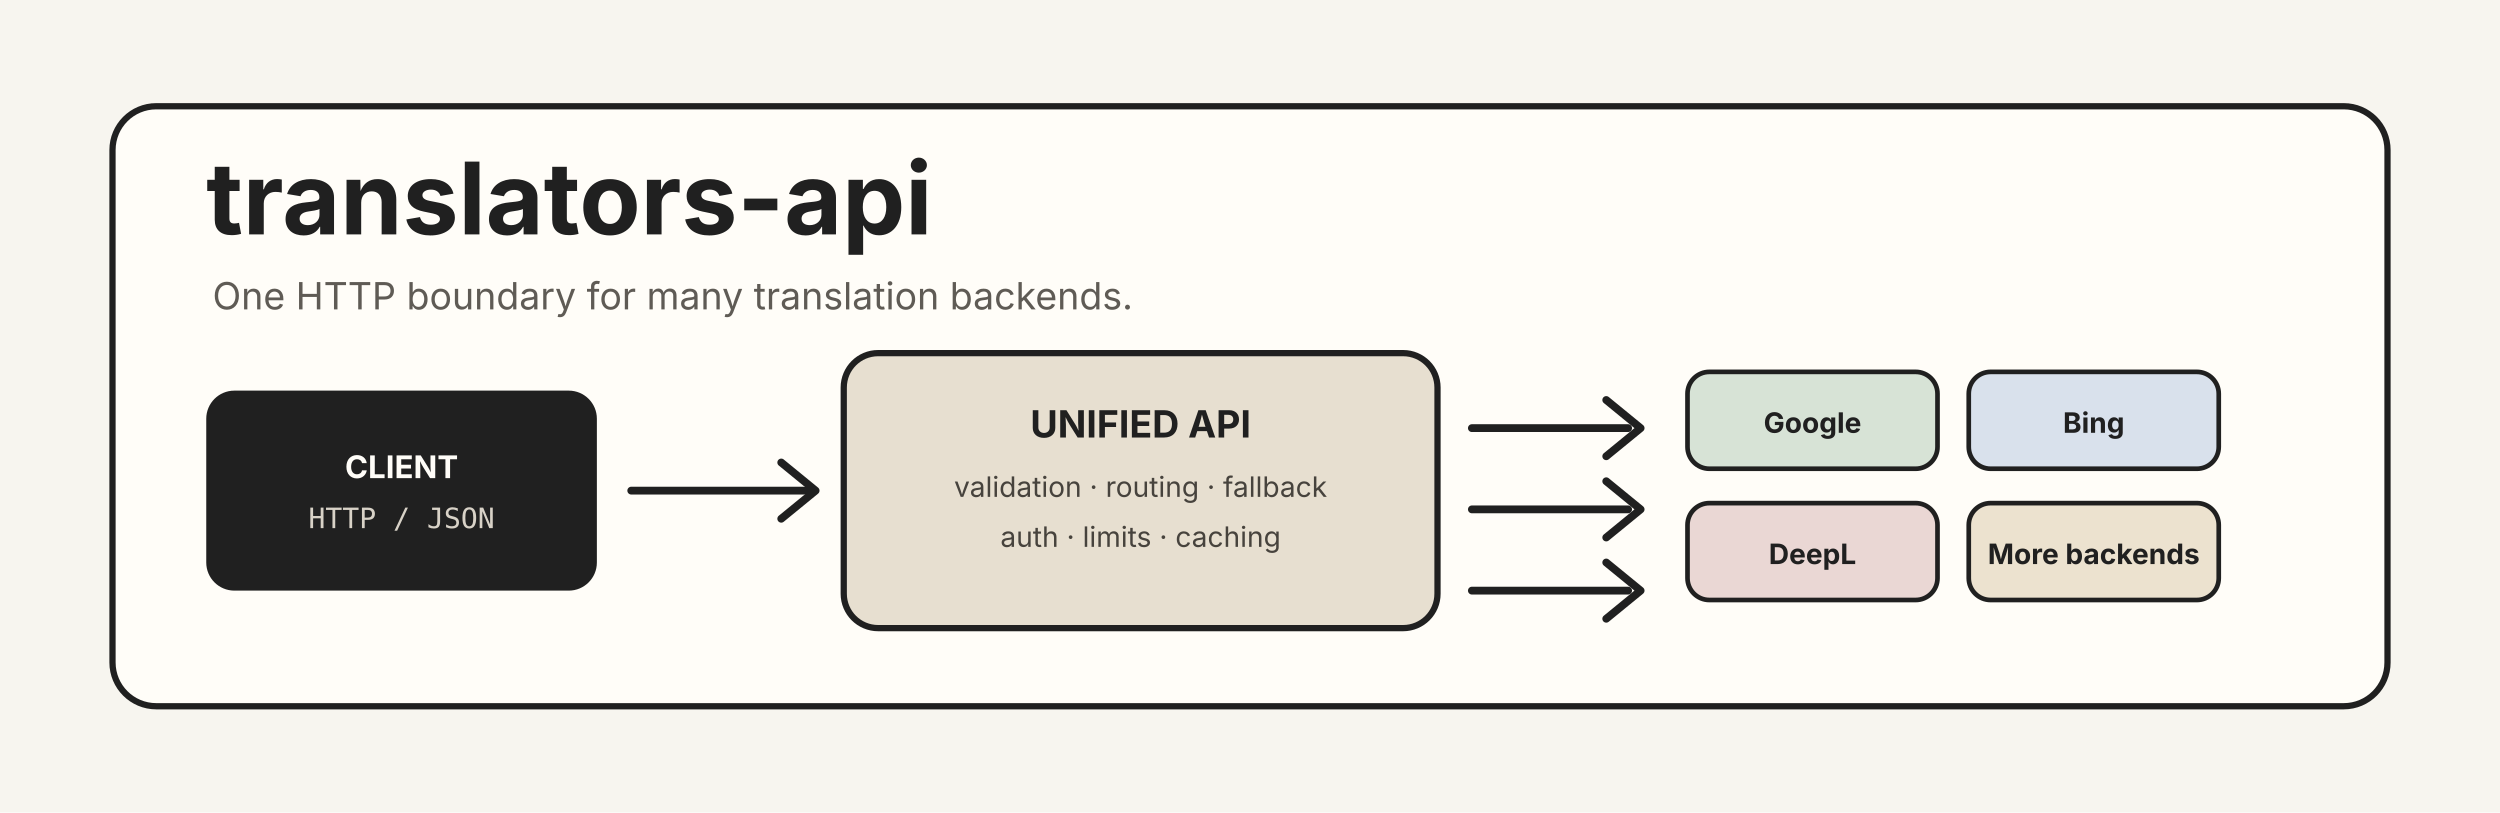
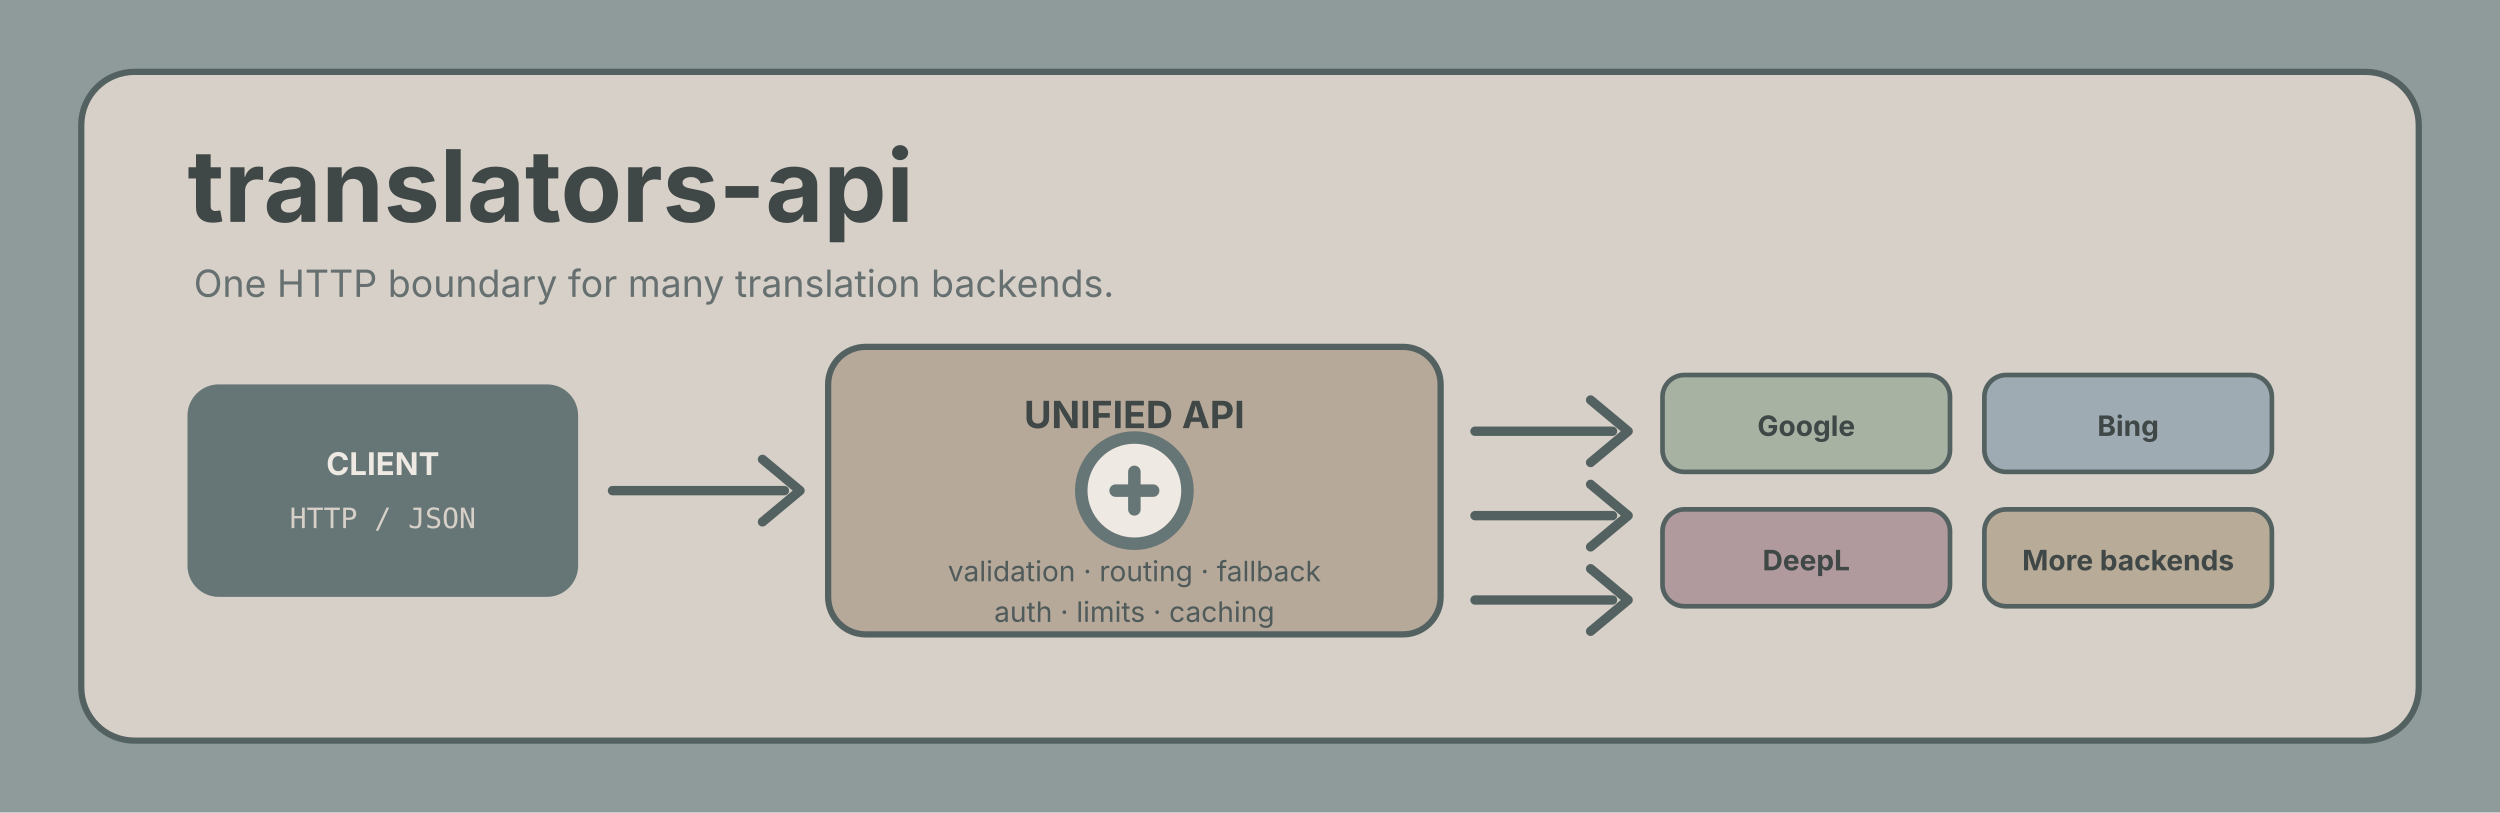
<svg xmlns="http://www.w3.org/2000/svg" viewBox="0 0 1600 520" role="img" aria-labelledby="title desc">
-   <style>@media (prefers-color-scheme: dark){rect[fill="#f7f5ef"]{fill:#0d1117!important}rect[fill="#fffdf8"]{fill:#161b22!important}rect[fill="#202020"]{fill:#21262d!important}[fill="#202020"]{fill:#f0f6fc!important}[stroke="#202020"]{stroke:#f0f6fc!important}[fill="#5f5b55"]{fill:#8b949e!important}[fill="#47433d"]{fill:#c9d1d9!important}[fill="#d8d2c7"]{fill:#c9d1d9!important}[fill="#e7dfd0"]{fill:#2d2a24!important}[fill="#d7e3d6"]{fill:#1f3a2e!important}[fill="#d9e1ec"]{fill:#23344d!important}[fill="#ead7d4"]{fill:#442c2b!important}[fill="#ece2cf"]{fill:#443b26!important}}</style>
-   <rect width="1600" height="520" fill="#f7f5ef" />
-   <rect x="72" y="68" width="1456" height="384" rx="28" fill="#fffdf8" stroke="#202020" stroke-width="4" />
-   <text x="132" y="150" font-family="Inter,Segoe UI,sans-serif" font-size="64" font-weight="700" fill="#202020">translators-api</text>
-   <text x="136" y="198" font-family="Inter,Segoe UI,sans-serif" font-size="24" fill="#5f5b55">One HTTP boundary for many translation backends.</text>
-   <g transform="translate(132 250)">
-     <rect width="250" height="128" rx="18" fill="#202020" />
-     <text x="125" y="56" text-anchor="middle" font-family="Inter,Segoe UI,sans-serif" font-size="20" font-weight="700" fill="#fffdf8">CLIENT</text>
-     <text x="125" y="88" text-anchor="middle" font-family="ui-monospace,monospace" font-size="18" fill="#d8d2c7">HTTP / JSON</text>
+   <rect width="1600" height="520" fill="#8f9b9b" />
+   <rect x="52" y="46" width="1496" height="428" rx="34" fill="#d7d0c8" stroke="#536161" stroke-width="4" />
+   <text x="120" y="142" font-family="Inter,Segoe UI,sans-serif" font-size="64" font-weight="700" fill="#3f4747">translators-api</text>
+   <text x="124" y="190" font-family="Inter,Segoe UI,sans-serif" font-size="24" fill="#667070">One HTTP boundary for many translation backends.</text>
+   <g transform="translate(120 246)">
+     <rect width="250" height="136" rx="20" fill="#667575" />
+     <text x="125" y="58" text-anchor="middle" font-family="Inter,Segoe UI,sans-serif" font-size="20" font-weight="700" fill="#eee9e2">CLIENT</text>
+     <text x="125" y="92" text-anchor="middle" font-family="ui-monospace,monospace" font-size="18" fill="#d7d0c8">HTTP / JSON</text>
  </g>
-   <path d="M404 314h112" fill="none" stroke="#202020" stroke-width="5" stroke-linecap="round" />
-   <path d="m500 296 22 18-22 18" fill="none" stroke="#202020" stroke-width="5" stroke-linecap="round" stroke-linejoin="round" />
-   <g transform="translate(540 226)">
-     <rect width="380" height="176" rx="22" fill="#e7dfd0" stroke="#202020" stroke-width="4" />
-     <text x="190" y="54" text-anchor="middle" font-family="Inter,Segoe UI,sans-serif" font-size="24" font-weight="700" fill="#202020">UNIFIED API</text>
-     <text x="190" y="92" text-anchor="middle" font-family="Inter,Segoe UI,sans-serif" font-size="18" fill="#47433d">validation · routing · fallback</text>
-     <text x="190" y="124" text-anchor="middle" font-family="Inter,Segoe UI,sans-serif" font-size="18" fill="#47433d">auth · limits · caching</text>
+   <path d="M392 314h110" fill="none" stroke="#536161" stroke-width="6" stroke-linecap="round" />
+   <path d="m488 294 24 20-24 20" fill="none" stroke="#536161" stroke-width="6" stroke-linecap="round" stroke-linejoin="round" />
+   <g transform="translate(530 222)">
+     <rect width="392" height="184" rx="24" fill="#b7a99a" stroke="#536161" stroke-width="4" />
+     <circle cx="196" cy="92" r="34" fill="#eee9e2" stroke="#667575" stroke-width="8" />
+     <path d="M184 92h24M196 80v24" stroke="#667575" stroke-width="8" stroke-linecap="round" />
+     <text x="196" y="52" text-anchor="middle" font-family="Inter,Segoe UI,sans-serif" font-size="24" font-weight="700" fill="#3f4747">UNIFIED API</text>
+     <text x="196" y="150" text-anchor="middle" font-family="Inter,Segoe UI,sans-serif" font-size="18" fill="#4f5a5a">validation · routing · fallback</text>
+     <text x="196" y="176" text-anchor="middle" font-family="Inter,Segoe UI,sans-serif" font-size="18" fill="#4f5a5a">auth · limits · caching</text>
  </g>
-   <path d="M942 274h100M942 326h100M942 378h100" fill="none" stroke="#202020" stroke-width="5" stroke-linecap="round" />
-   <path d="m1028 256 22 18-22 18M1028 308l22 18-22 18M1028 360l22 18-22 18" fill="none" stroke="#202020" stroke-width="5" stroke-linecap="round" stroke-linejoin="round" />
-   <g transform="translate(1080 238)">
-     <rect width="160" height="62" rx="14" fill="#d7e3d6" stroke="#202020" stroke-width="3" />
-     <text x="80" y="39" text-anchor="middle" font-family="Inter,Segoe UI,sans-serif" font-size="18" font-weight="700" fill="#202020">Google</text>
+   <path d="M944 276h88M944 330h88M944 384h88" fill="none" stroke="#536161" stroke-width="6" stroke-linecap="round" />
+   <path d="m1018 256 24 20-24 20M1018 310l24 20-24 20M1018 364l24 20-24 20" fill="none" stroke="#536161" stroke-width="6" stroke-linecap="round" stroke-linejoin="round" />
+   <g transform="translate(1064 240)">
+     <rect width="184" height="62" rx="14" fill="#a7b2a3" stroke="#536161" stroke-width="3" />
+     <text x="92" y="39" text-anchor="middle" font-family="Inter,Segoe UI,sans-serif" font-size="18" font-weight="700" fill="#3f4747">Google</text>
  </g>
-   <g transform="translate(1260 238)">
-     <rect width="160" height="62" rx="14" fill="#d9e1ec" stroke="#202020" stroke-width="3" />
-     <text x="80" y="39" text-anchor="middle" font-family="Inter,Segoe UI,sans-serif" font-size="18" font-weight="700" fill="#202020">Bing</text>
+   <g transform="translate(1270 240)">
+     <rect width="184" height="62" rx="14" fill="#9eabb2" stroke="#536161" stroke-width="3" />
+     <text x="92" y="39" text-anchor="middle" font-family="Inter,Segoe UI,sans-serif" font-size="18" font-weight="700" fill="#3f4747">Bing</text>
  </g>
-   <g transform="translate(1080 322)">
-     <rect width="160" height="62" rx="14" fill="#ead7d4" stroke="#202020" stroke-width="3" />
-     <text x="80" y="39" text-anchor="middle" font-family="Inter,Segoe UI,sans-serif" font-size="18" font-weight="700" fill="#202020">DeepL</text>
+   <g transform="translate(1064 326)">
+     <rect width="184" height="62" rx="14" fill="#b19a9d" stroke="#536161" stroke-width="3" />
+     <text x="92" y="39" text-anchor="middle" font-family="Inter,Segoe UI,sans-serif" font-size="18" font-weight="700" fill="#3f4747">DeepL</text>
  </g>
-   <g transform="translate(1260 322)">
-     <rect width="160" height="62" rx="14" fill="#ece2cf" stroke="#202020" stroke-width="3" />
-     <text x="80" y="39" text-anchor="middle" font-family="Inter,Segoe UI,sans-serif" font-size="18" font-weight="700" fill="#202020">More backends</text>
+   <g transform="translate(1270 326)">
+     <rect width="184" height="62" rx="14" fill="#b8ab98" stroke="#536161" stroke-width="3" />
+     <text x="92" y="39" text-anchor="middle" font-family="Inter,Segoe UI,sans-serif" font-size="18" font-weight="700" fill="#3f4747">More backends</text>
  </g>
</svg>
